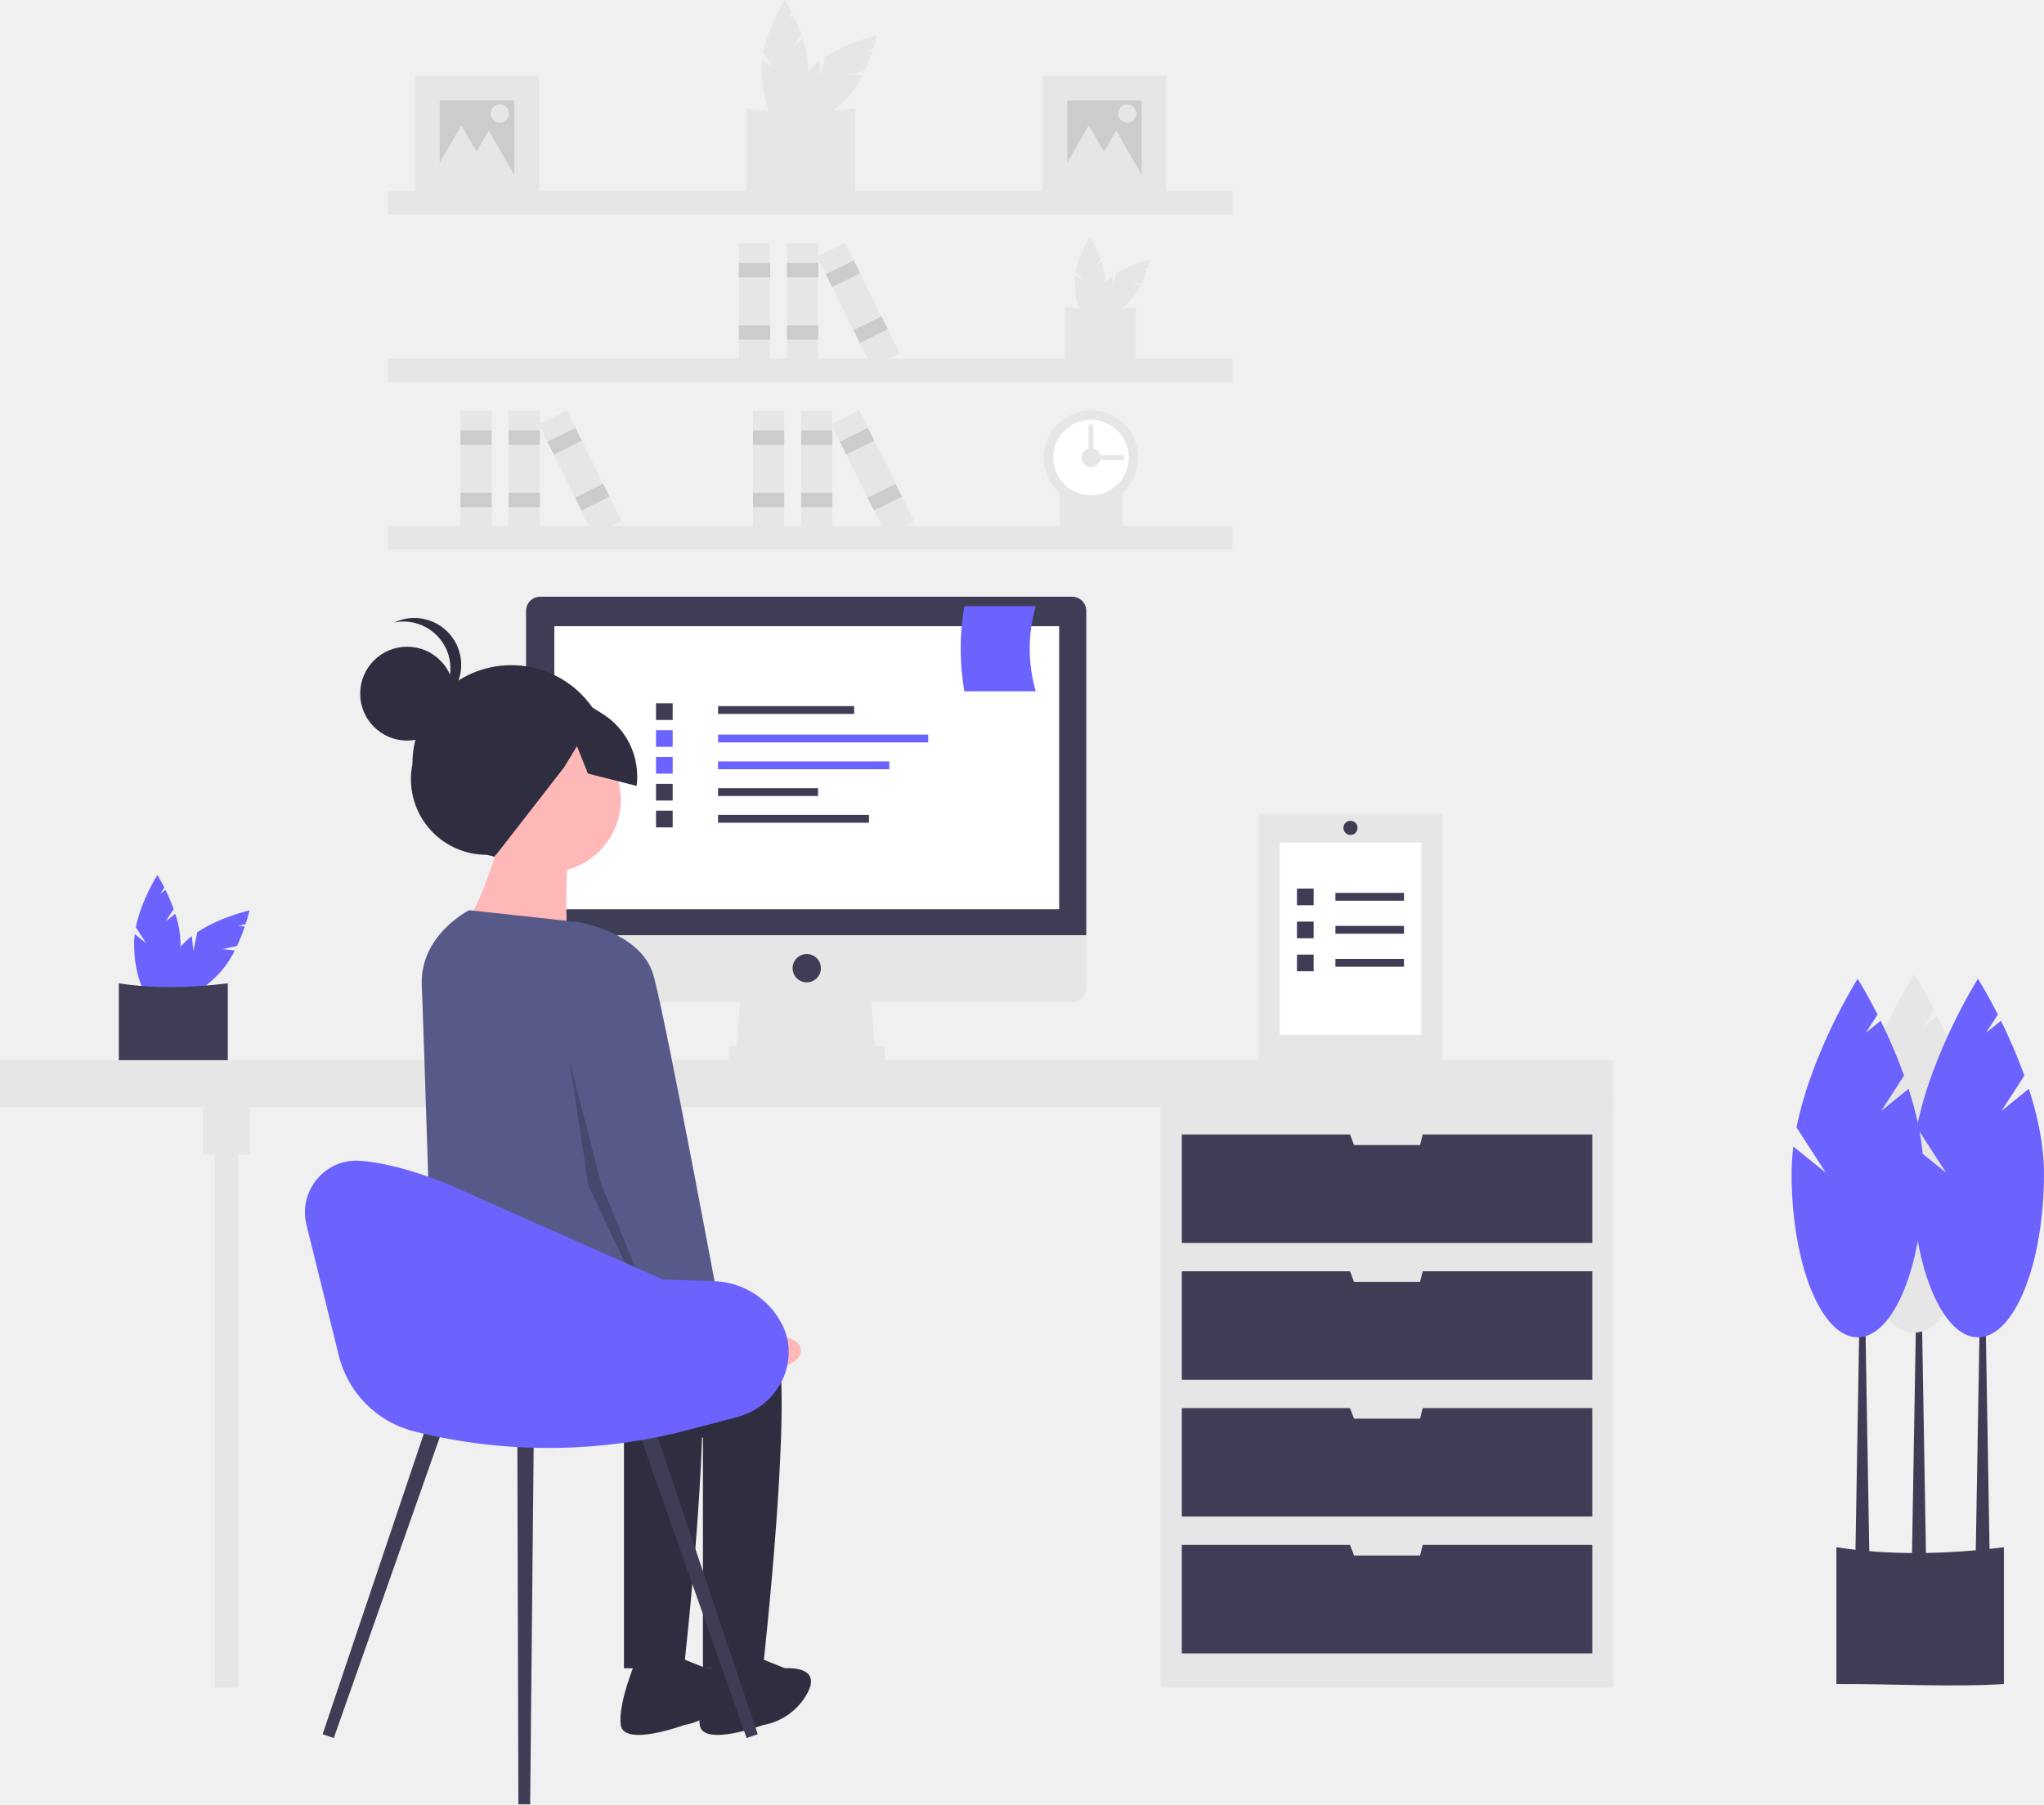
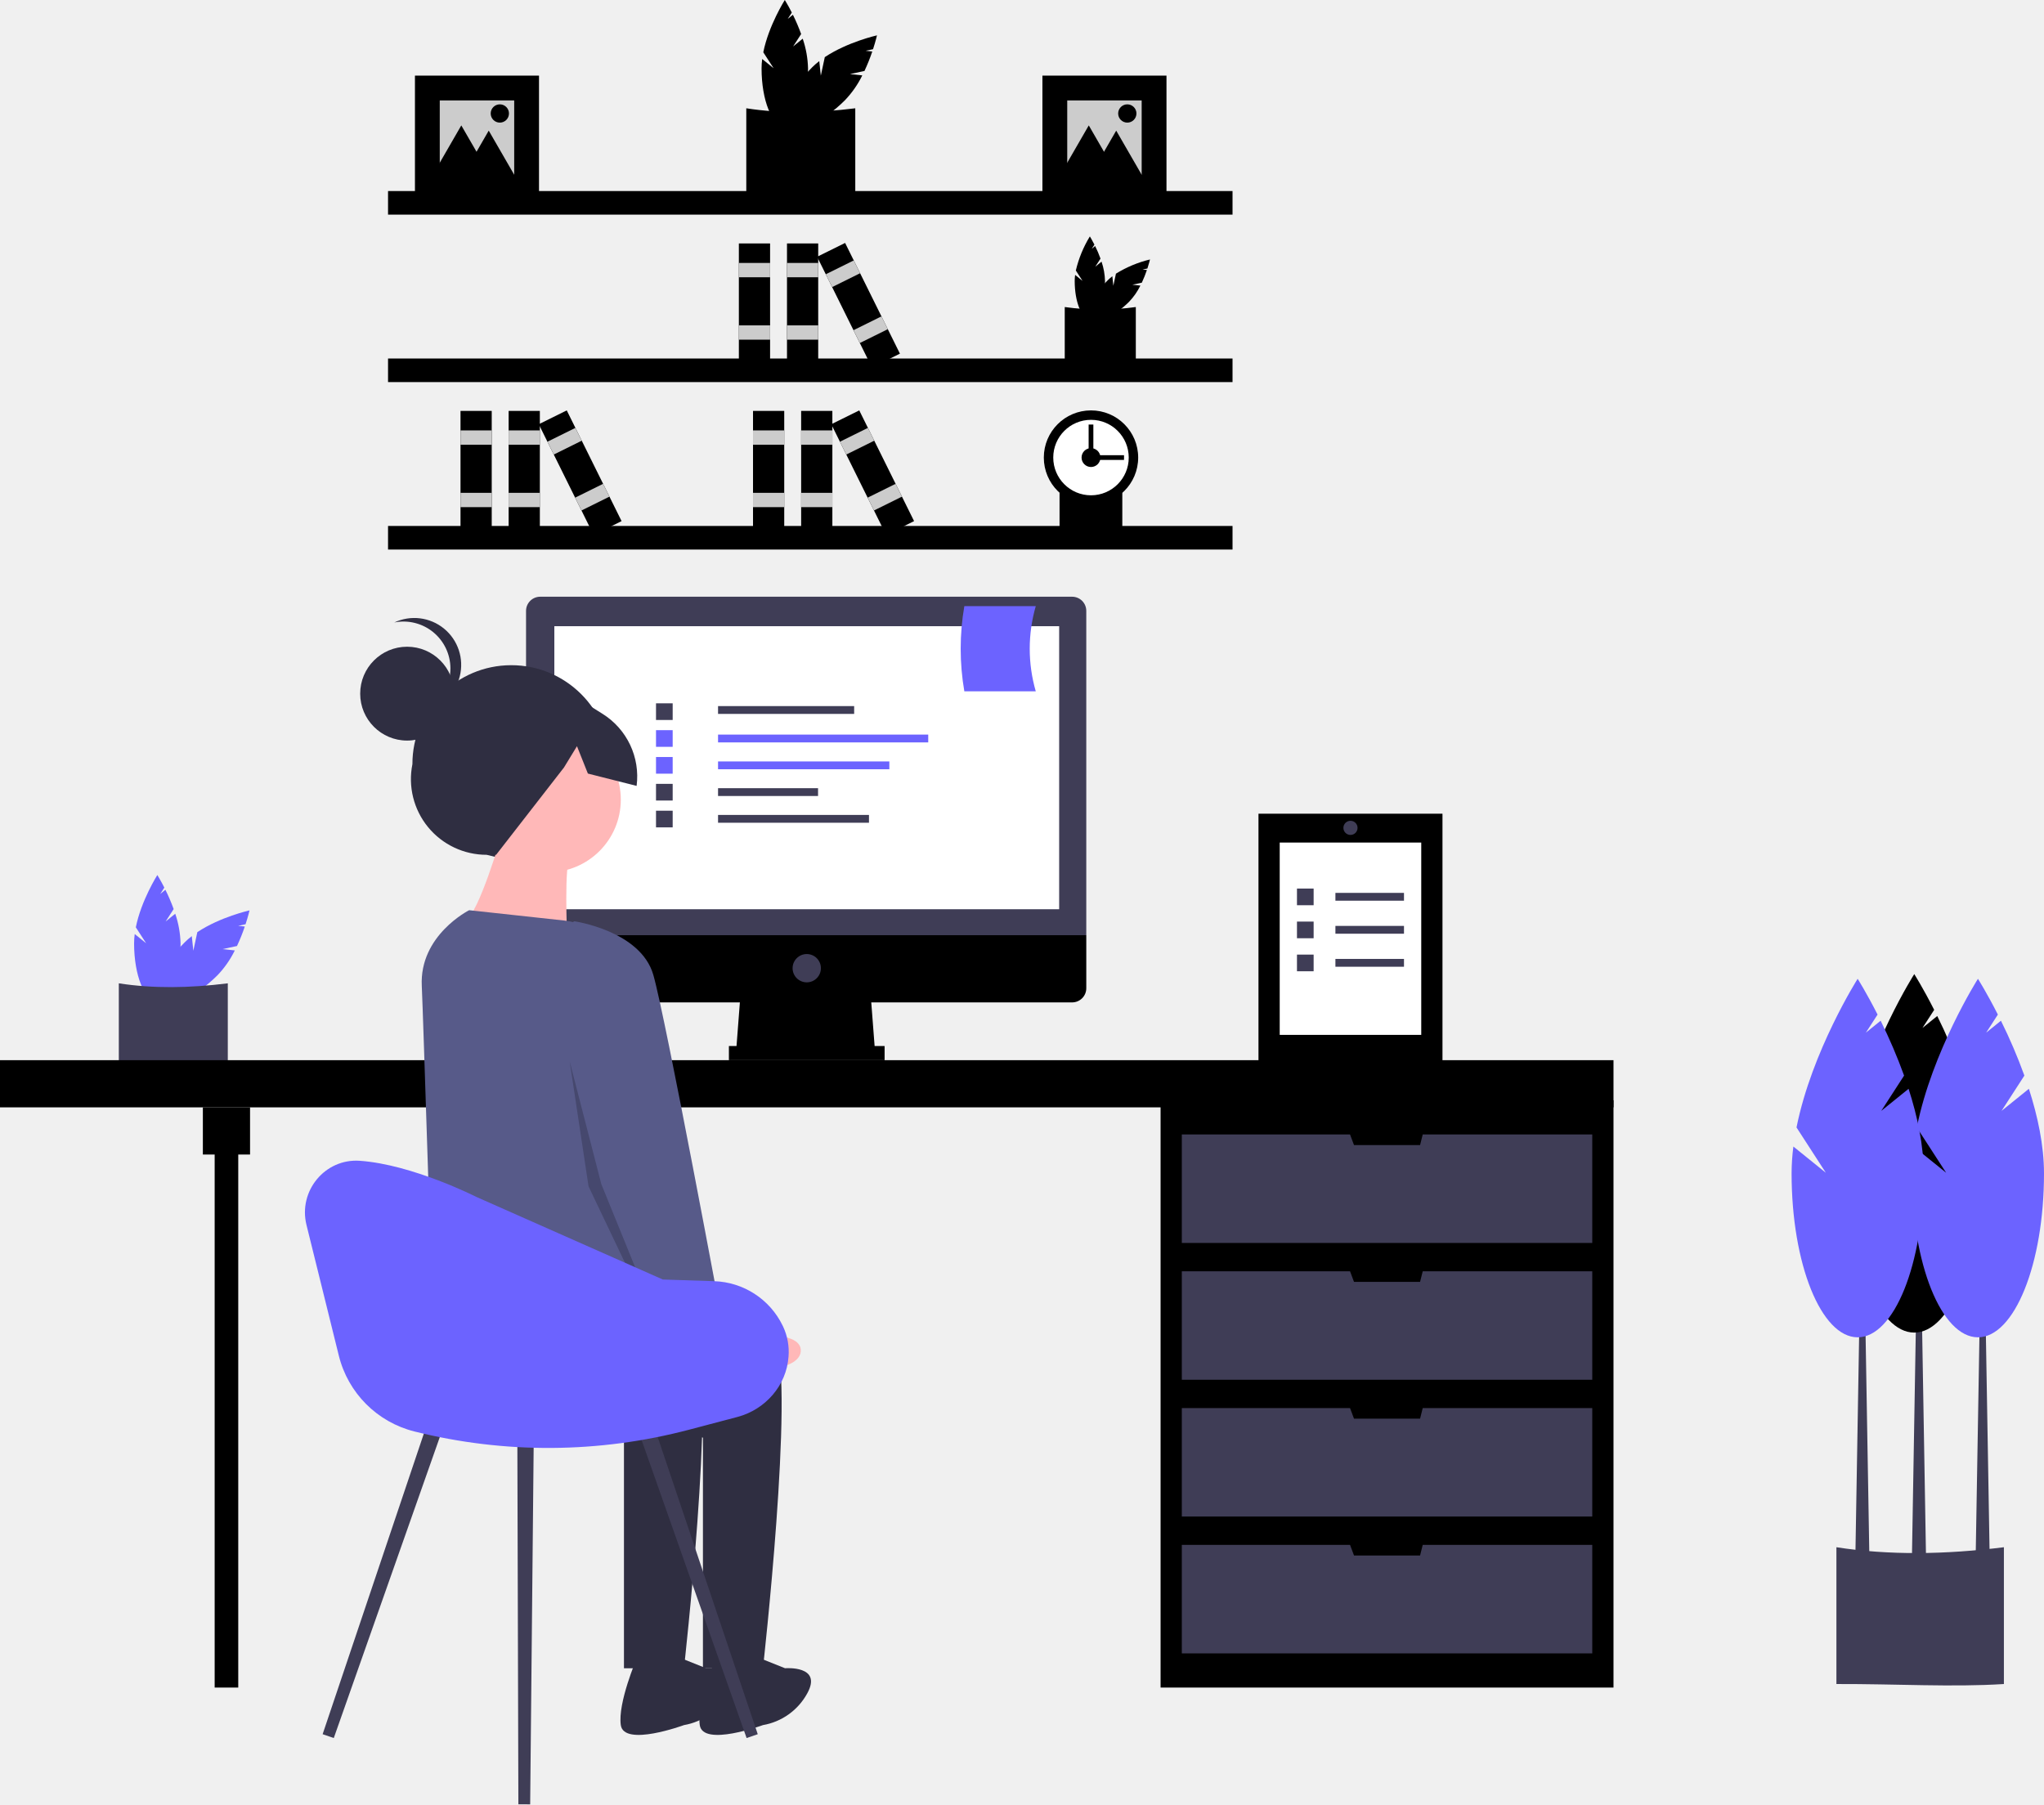
<svg xmlns="http://www.w3.org/2000/svg" data-name="Layer 1" width="882.346" height="778.999" viewBox="0 0 882.346 778.999">
-   <path d="M501.189,80.561l3.47-5.362a80.387,80.387,0,0,0-3.56-8.333l-2.244,1.812,1.776-2.745c-1.693-3.333-3.025-5.432-3.025-5.432s-6.958,10.965-9.283,22.575l4.452,6.881-4.929-3.981a32.522,32.522,0,0,0-.27,4.078c0,13.75,4.491,24.896,10.03,24.896s10.03-11.146,10.03-24.896a42.818,42.818,0,0,0-2.295-12.847Z" transform="translate(-158.8268 -60.50072)" fill="#e6e6e6" />
-   <path d="M525.747,92.481l6.245-1.338a80.386,80.386,0,0,0,3.375-8.409l-2.868-.305,3.197-.685c1.159-3.554,1.702-5.98,1.702-5.98s-12.674,2.833-22.527,9.399l-1.717,8.014-.67-6.3a32.524,32.524,0,0,0-3.075,2.693c-9.722,9.722-14.429,20.779-10.512,24.696s14.974-.789,24.696-10.512a42.818,42.818,0,0,0,7.462-10.707Z" transform="translate(-158.8268 -60.50072)" fill="#e6e6e6" />
-   <path d="M528.028,145.685c-14.481.926-30.26-.054-47.046,0V107.253c14.791,2.303,30.565,2.066,47.046,0Z" transform="translate(-158.8268 -60.50072)" fill="#e6e6e6" />
-   <path d="M631.628,175.652l2.263-3.497a52.424,52.424,0,0,0-2.321-5.434l-1.463,1.182,1.158-1.79c-1.104-2.173-1.973-3.543-1.973-3.543a50.241,50.241,0,0,0-6.054,14.722l2.903,4.487-3.214-2.596a21.21,21.21,0,0,0-.176,2.66c0,8.967,2.928,16.236,6.541,16.236s6.541-7.269,6.541-16.236a27.923,27.923,0,0,0-1.496-8.378Z" transform="translate(-158.8268 -60.50072)" fill="#e6e6e6" />
-   <path d="M647.644,183.426l4.073-.873a52.421,52.421,0,0,0,2.201-5.484l-1.87-.199,2.085-.447c.756-2.317,1.11-3.9,1.11-3.9a50.241,50.241,0,0,0-14.691,6.129l-1.12,5.226-.437-4.109a21.208,21.208,0,0,0-2.005,1.756c-6.34,6.34-9.41,13.551-6.855,16.105s9.765-.515,16.105-6.855a27.923,27.923,0,0,0,4.866-6.982Z" transform="translate(-158.8268 -60.50072)" fill="#e6e6e6" />
-   <path d="M649.131,218.122c-9.444.604-19.734-.035-30.681,0v-25.063a110.584,110.584,0,0,0,30.681,0Z" transform="translate(-158.8268 -60.50072)" fill="#e6e6e6" />
-   <path d="M643.3,292.399c-8.339.533-17.425-.031-27.091,0V270.268a97.647,97.647,0,0,0,27.091,0Z" transform="translate(-158.8268 -60.50072)" fill="#e6e6e6" />
-   <rect x="167.508" y="82.481" width="364.547" height="10.183" fill="#e6e6e6" />
-   <rect x="167.508" y="154.78" width="364.547" height="10.183" fill="#e6e6e6" />
-   <rect x="167.508" y="227.078" width="364.547" height="10.183" fill="#e6e6e6" />
-   <circle cx="470.958" cy="197.548" r="20.366" fill="#e6e6e6" />
+   <path d="M501.189,80.561l3.47-5.362a80.387,80.387,0,0,0-3.56-8.333l-2.244,1.812,1.776-2.745c-1.693-3.333-3.025-5.432-3.025-5.432s-6.958,10.965-9.283,22.575l4.452,6.881-4.929-3.981a32.522,32.522,0,0,0-.27,4.078c0,13.75,4.491,24.896,10.03,24.896s10.03-11.146,10.03-24.896a42.818,42.818,0,0,0-2.295-12.847Z" transform="translate(-158.8268 -60.50072)" fill="#000" />
+   <path d="M525.747,92.481l6.245-1.338a80.386,80.386,0,0,0,3.375-8.409l-2.868-.305,3.197-.685c1.159-3.554,1.702-5.98,1.702-5.98s-12.674,2.833-22.527,9.399l-1.717,8.014-.67-6.3a32.524,32.524,0,0,0-3.075,2.693c-9.722,9.722-14.429,20.779-10.512,24.696s14.974-.789,24.696-10.512a42.818,42.818,0,0,0,7.462-10.707Z" transform="translate(-158.8268 -60.50072)" fill="#000" />
+   <path d="M528.028,145.685c-14.481.926-30.26-.054-47.046,0V107.253c14.791,2.303,30.565,2.066,47.046,0Z" transform="translate(-158.8268 -60.50072)" fill="#000" />
+   <path d="M631.628,175.652l2.263-3.497a52.424,52.424,0,0,0-2.321-5.434l-1.463,1.182,1.158-1.79c-1.104-2.173-1.973-3.543-1.973-3.543a50.241,50.241,0,0,0-6.054,14.722l2.903,4.487-3.214-2.596a21.21,21.21,0,0,0-.176,2.66c0,8.967,2.928,16.236,6.541,16.236s6.541-7.269,6.541-16.236a27.923,27.923,0,0,0-1.496-8.378Z" transform="translate(-158.8268 -60.50072)" fill="#000" />
+   <path d="M647.644,183.426l4.073-.873a52.421,52.421,0,0,0,2.201-5.484l-1.87-.199,2.085-.447c.756-2.317,1.11-3.9,1.11-3.9a50.241,50.241,0,0,0-14.691,6.129l-1.12,5.226-.437-4.109a21.208,21.208,0,0,0-2.005,1.756c-6.34,6.34-9.41,13.551-6.855,16.105s9.765-.515,16.105-6.855a27.923,27.923,0,0,0,4.866-6.982Z" transform="translate(-158.8268 -60.50072)" fill="#000" />
+   <path d="M649.131,218.122c-9.444.604-19.734-.035-30.681,0v-25.063a110.584,110.584,0,0,0,30.681,0Z" transform="translate(-158.8268 -60.50072)" fill="#000" />
+   <path d="M643.3,292.399c-8.339.533-17.425-.031-27.091,0V270.268a97.647,97.647,0,0,0,27.091,0Z" transform="translate(-158.8268 -60.50072)" fill="#000" />
+   <rect x="167.508" y="82.481" width="364.547" height="10.183" fill="#000" />
+   <rect x="167.508" y="154.78" width="364.547" height="10.183" fill="#000" />
+   <rect x="167.508" y="227.078" width="364.547" height="10.183" fill="#000" />
+   <circle cx="470.958" cy="197.548" r="20.366" fill="#000" />
  <circle cx="470.958" cy="197.548" r="16.293" fill="#fff" />
-   <circle cx="470.958" cy="197.548" r="4.073" fill="#e6e6e6" />
-   <rect x="634.876" y="249.902" width="2.037" height="16.293" transform="translate(735.1164 -438.3468) rotate(90)" fill="#e6e6e6" />
-   <rect x="628.767" y="243.793" width="2.037" height="16.293" transform="translate(1100.743 443.3769) rotate(180)" fill="#e6e6e6" />
-   <rect x="339.725" y="105.104" width="13.475" height="53.339" fill="#e6e6e6" />
+   <circle cx="470.958" cy="197.548" r="4.073" fill="#000" />
+   <rect x="634.876" y="249.902" width="2.037" height="16.293" transform="translate(735.1164 -438.3468) rotate(90)" fill="#000" />
+   <rect x="628.767" y="243.793" width="2.037" height="16.293" transform="translate(1100.743 443.3769) rotate(180)" fill="#000" />
+   <rect x="339.725" y="105.104" width="13.475" height="53.339" fill="#000" />
  <rect x="339.725" y="113.526" width="13.475" height="6.176" fill="#ccc" />
  <rect x="339.725" y="140.476" width="13.475" height="6.176" fill="#ccc" />
-   <rect x="318.951" y="105.104" width="13.475" height="53.339" fill="#e6e6e6" />
+   <rect x="318.951" y="105.104" width="13.475" height="53.339" fill="#000" />
  <rect x="318.951" y="113.526" width="13.475" height="6.176" fill="#ccc" />
  <rect x="318.951" y="140.476" width="13.475" height="6.176" fill="#ccc" />
-   <rect x="522.695" y="165.605" width="13.475" height="53.339" transform="translate(-189.1714 194.3656) rotate(-26.3396)" fill="#e6e6e6" />
+   <rect x="522.695" y="165.605" width="13.475" height="53.339" transform="translate(-189.1714 194.3656) rotate(-26.3396)" fill="#000" />
  <rect x="515.969" y="175.601" width="13.475" height="6.176" transform="translate(-183.8419 189.9708) rotate(-26.3396)" fill="#ccc" />
  <rect x="527.926" y="199.753" width="13.475" height="6.176" transform="translate(-193.3166 197.7837) rotate(-26.3396)" fill="#ccc" />
-   <rect x="219.567" y="177.403" width="13.475" height="53.339" fill="#e6e6e6" />
+   <rect x="219.567" y="177.403" width="13.475" height="53.339" fill="#000" />
  <rect x="219.567" y="185.825" width="13.475" height="6.176" fill="#ccc" />
  <rect x="219.567" y="212.775" width="13.475" height="6.176" fill="#ccc" />
-   <rect x="198.793" y="177.403" width="13.475" height="53.339" fill="#e6e6e6" />
+   <rect x="198.793" y="177.403" width="13.475" height="53.339" fill="#000" />
  <rect x="198.793" y="185.825" width="13.475" height="6.176" fill="#ccc" />
  <rect x="198.793" y="212.775" width="13.475" height="6.176" fill="#ccc" />
-   <rect x="402.537" y="237.903" width="13.475" height="53.339" transform="translate(-233.7244 148.5586) rotate(-26.3396)" fill="#e6e6e6" />
+   <rect x="402.537" y="237.903" width="13.475" height="53.339" transform="translate(-233.7244 148.5586) rotate(-26.3396)" fill="#000" />
  <rect x="395.811" y="247.899" width="13.475" height="6.176" transform="translate(-228.3949 144.1638) rotate(-26.3396)" fill="#ccc" />
  <rect x="407.769" y="272.051" width="13.475" height="6.176" transform="translate(-237.8696 151.9768) rotate(-26.3396)" fill="#ccc" />
-   <rect x="345.835" y="177.403" width="13.475" height="53.339" fill="#e6e6e6" />
+   <rect x="345.835" y="177.403" width="13.475" height="53.339" fill="#000" />
  <rect x="345.835" y="185.825" width="13.475" height="6.176" fill="#ccc" />
  <rect x="345.835" y="212.775" width="13.475" height="6.176" fill="#ccc" />
-   <rect x="325.061" y="177.403" width="13.475" height="53.339" fill="#e6e6e6" />
+   <rect x="325.061" y="177.403" width="13.475" height="53.339" fill="#000" />
  <rect x="325.061" y="185.825" width="13.475" height="6.176" fill="#ccc" />
  <rect x="325.061" y="212.775" width="13.475" height="6.176" fill="#ccc" />
-   <rect x="528.805" y="237.903" width="13.475" height="53.339" transform="translate(-220.6153 204.5824) rotate(-26.3396)" fill="#e6e6e6" />
+   <rect x="528.805" y="237.903" width="13.475" height="53.339" transform="translate(-220.6153 204.5824) rotate(-26.3396)" fill="#000" />
  <rect x="522.079" y="247.899" width="13.475" height="6.176" transform="translate(-215.2858 200.1876) rotate(-26.3396)" fill="#ccc" />
  <rect x="534.036" y="272.051" width="13.475" height="6.176" transform="translate(-224.7604 208.0006) rotate(-26.3396)" fill="#ccc" />
-   <rect x="449.987" y="32.646" width="53.556" height="53.556" fill="#e6e6e6" />
+   <rect x="449.987" y="32.646" width="53.556" height="53.556" fill="#000" />
  <rect x="460.699" y="43.357" width="32.134" height="32.134" fill="#ccc" />
-   <polygon points="470 54.143 476.814 65.944 483.627 77.745 470 77.745 456.373 77.745 463.187 65.944 470 54.143" fill="#e6e6e6" />
-   <polygon points="481.839 56.398 488.653 68.199 495.466 80 481.839 80 468.212 80 475.026 68.199 481.839 56.398" fill="#e6e6e6" />
-   <circle cx="486.631" cy="48.994" r="3.946" fill="#e6e6e6" />
-   <rect x="179.123" y="32.646" width="53.556" height="53.556" fill="#e6e6e6" />
+   <polygon points="470 54.143 476.814 65.944 483.627 77.745 470 77.745 456.373 77.745 463.187 65.944 470 54.143" fill="#000" />
+   <polygon points="481.839 56.398 488.653 68.199 495.466 80 481.839 80 468.212 80 475.026 68.199 481.839 56.398" fill="#000" />
+   <circle cx="486.631" cy="48.994" r="3.946" fill="#000" />
+   <rect x="179.123" y="32.646" width="53.556" height="53.556" fill="#000" />
  <rect x="189.834" y="43.357" width="32.134" height="32.134" fill="#ccc" />
-   <polygon points="199.136 54.143 205.949 65.944 212.763 77.745 199.136 77.745 185.509 77.745 192.322 65.944 199.136 54.143" fill="#e6e6e6" />
-   <polygon points="210.975 56.398 217.788 68.199 224.601 80 210.975 80 197.348 80 204.161 68.199 210.975 56.398" fill="#e6e6e6" />
-   <circle cx="215.766" cy="48.994" r="3.946" fill="#e6e6e6" />
+   <polygon points="199.136 54.143 205.949 65.944 212.763 77.745 199.136 77.745 185.509 77.745 192.322 65.944 199.136 54.143" fill="#000" />
+   <polygon points="210.975 56.398 217.788 68.199 224.601 80 210.975 80 197.348 80 204.161 68.199 210.975 56.398" fill="#000" />
+   <circle cx="215.766" cy="48.994" r="3.946" fill="#000" />
  <path d="M230.324,458.345l3.47-5.362a80.387,80.387,0,0,0-3.56-8.333l-2.244,1.812,1.776-2.745c-1.693-3.333-3.025-5.432-3.025-5.432s-6.958,10.965-9.283,22.575l4.452,6.881-4.929-3.981a32.524,32.524,0,0,0-.27,4.078c0,13.75,4.491,24.896,10.03,24.896s10.03-11.146,10.03-24.896a42.818,42.818,0,0,0-2.295-12.847Z" transform="translate(-158.8268 -60.50072)" fill="#6c63ff" />
  <path d="M254.882,470.266l6.245-1.338a80.386,80.386,0,0,0,3.375-8.409l-2.868-.305,3.197-.685c1.159-3.554,1.702-5.98,1.702-5.98s-12.674,2.833-22.527,9.399l-1.717,8.014-.67-6.3a32.524,32.524,0,0,0-3.075,2.693c-9.722,9.722-14.429,20.779-10.512,24.696s14.974-.789,24.696-10.512a42.818,42.818,0,0,0,7.462-10.707Z" transform="translate(-158.8268 -60.50072)" fill="#6c63ff" />
  <path d="M257.163,523.469c-14.481.926-30.26-.054-47.046,0V485.038c14.791,2.303,30.565,2.066,47.046,0Z" transform="translate(-158.8268 -60.50072)" fill="#3f3d56" />
-   <rect x="500.998" y="475.031" width="195.511" height="253.554" fill="#e6e6e6" />
-   <rect x="92.664" y="488.269" width="10.183" height="240.316" fill="#e6e6e6" />
-   <rect y="457.72" width="696.509" height="20.366" fill="#e6e6e6" />
-   <rect x="87.573" y="478.086" width="20.366" height="20.366" fill="#e6e6e6" />
+   <rect x="500.998" y="475.031" width="195.511" height="253.554" fill="#000" />
+   <rect x="92.664" y="488.269" width="10.183" height="240.316" fill="#000" />
+   <rect y="457.72" width="696.509" height="20.366" fill="#000" />
+   <rect x="87.573" y="478.086" width="20.366" height="20.366" fill="#000" />
  <polygon points="614.155 489.796 613.009 494.379 584.497 494.379 582.779 489.796 510.162 489.796 510.162 536.638 687.344 536.638 687.344 489.796 614.155 489.796" fill="#3f3d56" />
  <polygon points="614.155 548.857 613.009 553.439 584.497 553.439 582.779 548.857 510.162 548.857 510.162 595.698 687.344 595.698 687.344 548.857 614.155 548.857" fill="#3f3d56" />
  <polygon points="614.155 607.918 613.009 612.5 584.497 612.5 582.779 607.918 510.162 607.918 510.162 654.759 687.344 654.759 687.344 607.918 614.155 607.918" fill="#3f3d56" />
  <polygon points="614.155 666.979 613.009 671.561 584.497 671.561 582.779 666.979 510.162 666.979 510.162 713.82 687.344 713.82 687.344 666.979 614.155 666.979" fill="#3f3d56" />
-   <polygon points="377.785 454.665 317.706 454.665 319.742 428.19 375.748 428.19 377.785 454.665" fill="#e6e6e6" />
-   <rect x="314.651" y="451.611" width="67.207" height="6.11" fill="#e6e6e6" />
+   <polygon points="377.785 454.665 317.706 454.665 319.742 428.19 375.748 428.19 377.785 454.665" fill="#000" />
+   <rect x="314.651" y="451.611" width="67.207" height="6.11" fill="#000" />
  <path d="M621.639,318.128H392.015a6.11,6.11,0,0,0-6.11,6.11V464.252H627.748V324.237A6.11,6.11,0,0,0,621.639,318.128Z" transform="translate(-158.8268 -60.50072)" fill="#3f3d56" />
-   <path d="M385.905,464.252V487.163a6.11,6.11,0,0,0,6.11,6.11h229.624a6.11,6.11,0,0,0,6.11-6.11V464.252Z" transform="translate(-158.8268 -60.50072)" fill="#e6e6e6" />
+   <path d="M385.905,464.252V487.163a6.11,6.11,0,0,0,6.11,6.11h229.624a6.11,6.11,0,0,0,6.11-6.11V464.252Z" transform="translate(-158.8268 -60.50072)" fill="#000" />
  <rect x="239.298" y="270.355" width="217.914" height="122.195" fill="#fff" />
  <circle cx="348.254" cy="418.007" r="6.11" fill="#3f3d56" />
  <path d="M1023.862,787.558c-22.254,1.424-46.502-.083-72.298,0V728.498c22.731,3.539,46.971,3.175,72.298,0Z" transform="translate(-158.8268 -60.50072)" fill="#3f3d56" />
  <polygon points="831.432 673.3 825.322 673.3 827.359 553.949 829.395 553.949 831.432 673.3" fill="#3f3d56" />
  <polygon points="858.926 674.107 852.816 674.107 854.853 554.755 856.889 554.755 858.926 674.107" fill="#3f3d56" />
  <polygon points="806.993 674.107 800.883 674.107 802.92 554.755 804.956 554.755 806.993 674.107" fill="#3f3d56" />
-   <path d="M995.35,538.078l9.863-15.242a228.514,228.514,0,0,0-10.119-23.687l-6.378,5.151,5.05-7.804c-4.813-9.473-8.599-15.442-8.599-15.442s-19.78,31.17-26.389,64.173L971.435,564.786l-14.011-11.317a92.452,92.452,0,0,0-.769,11.593c0,39.086,12.765,70.771,28.512,70.771s28.512-31.685,28.512-70.771c0-12.117-2.741-24.794-6.523-36.521Z" transform="translate(-158.8268 -60.50072)" fill="#e6e6e6" />
+   <path d="M995.35,538.078l9.863-15.242a228.514,228.514,0,0,0-10.119-23.687l-6.378,5.151,5.05-7.804c-4.813-9.473-8.599-15.442-8.599-15.442s-19.78,31.17-26.389,64.173L971.435,564.786l-14.011-11.317a92.452,92.452,0,0,0-.769,11.593c0,39.086,12.765,70.771,28.512,70.771s28.512-31.685,28.512-70.771c0-12.117-2.741-24.794-6.523-36.521Z" transform="translate(-158.8268 -60.50072)" fill="#000" />
  <path d="M1022.844,540.114l9.863-15.242a228.515,228.515,0,0,0-10.119-23.687l-6.378,5.151,5.05-7.804c-4.813-9.473-8.599-15.442-8.599-15.442s-19.78,31.17-26.389,64.173l12.656,19.56-14.011-11.317a92.452,92.452,0,0,0-.769,11.593c0,39.086,12.765,70.771,28.512,70.771s28.512-31.685,28.512-70.771c0-12.117-2.741-24.794-6.523-36.521Z" transform="translate(-158.8268 -60.50072)" fill="#6c63ff" />
  <path d="M970.911,540.114l9.863-15.242a228.517,228.517,0,0,0-10.119-23.687l-6.378,5.151,5.05-7.804c-4.812-9.473-8.599-15.442-8.599-15.442s-19.78,31.17-26.389,64.173l12.656,19.56-14.011-11.317a92.452,92.452,0,0,0-.769,11.593c0,39.086,12.765,70.771,28.512,70.771s28.512-31.685,28.512-70.771c0-12.117-2.741-24.794-6.523-36.521Z" transform="translate(-158.8268 -60.50072)" fill="#6c63ff" />
  <rect x="309.964" y="304.848" width="58.756" height="3.373" fill="#3f3d56" />
  <rect x="309.964" y="317.151" width="90.732" height="3.373" fill="#6c63ff" />
  <rect x="309.964" y="328.742" width="73.945" height="3.373" fill="#6c63ff" />
  <rect x="309.964" y="340.29" width="43.168" height="3.373" fill="#3f3d56" />
  <rect x="309.964" y="351.837" width="65.151" height="3.373" fill="#3f3d56" />
  <rect x="283.184" y="303.649" width="7.195" height="7.195" fill="#3f3d56" />
  <rect x="283.184" y="315.24" width="7.195" height="7.195" fill="#6c63ff" />
  <rect x="283.184" y="326.831" width="7.195" height="7.195" fill="#6c63ff" />
  <rect x="283.184" y="338.423" width="7.195" height="7.195" fill="#3f3d56" />
  <rect x="283.184" y="350.014" width="7.195" height="7.195" fill="#3f3d56" />
  <path d="M605.942,358.963H575.109a107.84,107.84,0,0,1,0-36.763h30.833A66.148,66.148,0,0,0,605.942,358.963Z" transform="translate(-158.8268 -60.50072)" fill="#6c63ff" />
  <path d="M381.591,432.645l-12.685-3.092a32.657,32.657,0,0,1-32.051-39.124v0a42.685,42.685,0,0,1,42.631-42.738h0a42.685,42.685,0,0,1,42.738,42.631v0C429.417,415.35,406.891,438.812,381.591,432.645Z" transform="translate(-158.8268 -60.50072)" fill="#2f2e41" />
  <circle cx="236.62" cy="345.243" r="31.364" fill="#ffb8b8" />
  <path d="M374.992,422.108s-9.545,32.727-15,35.455,43.636,6.818,43.636,6.818-1.364-31.364,1.364-34.091S374.992,422.108,374.992,422.108Z" transform="translate(-158.8268 -60.50072)" fill="#ffb8b8" />
  <path d="M424.083,623.926s61.364-5.455,69.546,15S488.174,780.745,488.174,780.745H462.265V681.199s-110.472-31.402-110.472-42.311S424.083,623.926,424.083,623.926Z" transform="translate(-158.8268 -60.50072)" fill="#2f2e41" />
  <path d="M484.083,775.29l13.636,5.455s16.364-1.364,9.545,10.909A27.004,27.004,0,0,1,488.174,805.29s-25.909,9.545-27.273,0,6.818-28.636,6.818-28.636Z" transform="translate(-158.8268 -60.50072)" fill="#2f2e41" />
  <path d="M389.992,623.926s61.364-5.455,69.546,15S454.083,780.745,454.083,780.745H428.174V681.199s-78.418-18.164-78.418-29.073c0-5.125-5.343-31.171,4.073-36.658C364.457,609.274,389.992,623.926,389.992,623.926Z" transform="translate(-158.8268 -60.50072)" fill="#2f2e41" />
  <path d="M449.992,775.29l13.636,5.455s16.364-1.364,9.545,10.909A27.004,27.004,0,0,1,454.083,805.29s-25.909,9.545-27.273,0,6.818-28.636,6.818-28.636Z" transform="translate(-158.8268 -60.50072)" fill="#2f2e41" />
  <path d="M361.356,453.471l40.98,4.454a30.182,30.182,0,0,1,26.269,23.767L444.538,557.108s5.455,75-5.455,79.091-25.909-16.364-46.364-13.636-47.046,8.864-47.046,8.864S341.451,497.179,340.901,486.199C339.801,464.248,361.356,453.471,361.356,453.471Z" transform="translate(-158.8268 -60.50072)" fill="#575a89" />
  <path d="M458.427,627.823l16.824,9.908s30.183-4.331,29.241,6.278-33.889,8.559-33.889,8.559l-20.275-12.493Z" transform="translate(-158.8268 -60.50072)" fill="#ffb8b8" />
  <circle cx="175.743" cy="299.475" r="20.26" fill="#2f2e41" />
  <path d="M353.263,349.085a20.25,20.25,0,0,0-24.247-19.836,20.25,20.25,0,1,1,12.63,38.165A20.243,20.243,0,0,0,353.263,349.085Z" transform="translate(-158.8268 -60.50072)" fill="#2f2e41" />
  <path d="M370.643,360.575l27.313-5.029,21.005,13.165a31.863,31.863,0,0,1,14.678,31.095l-21.037-5.332-4.711-11.812-5.61,9.196-29.334,37.75-16.47-10.488-14.683-23.009Z" transform="translate(-158.8268 -60.50072)" fill="#2f2e41" />
  <path d="M393.136,465.071l13.636-6.818s28.636,4.091,34.091,23.182,30,151.364,30,151.364L447.681,643.708l-32.727-80.455Z" transform="translate(-158.8268 -60.50072)" fill="#575a89" />
  <polygon points="245.917 458.23 259.565 511.205 283.767 570.701 282.928 572.761 254.063 512.199 245.917 458.23" opacity="0.2" />
  <polygon points="144.084 750.379 139.271 748.721 185.896 610.231 192.636 612.553 144.084 750.379" fill="#3f3d56" />
  <polygon points="322.291 750.379 327.105 748.721 280.479 610.231 273.74 612.553 322.291 750.379" fill="#3f3d56" />
  <polygon points="223.77 778.981 228.861 778.999 230.443 617.107 223.315 617.082 223.77 778.981" fill="#3f3d56" />
  <path d="M291.127,589.357l13.966,56.445a44.826,44.826,0,0,0,32.642,32.721l0,0a238.26,238.26,0,0,0,118.547-.764l20.851-5.499c12.116-3.195,21.227-13.601,22.089-26.101a25.685,25.685,0,0,0-2.323-12.872q-.122-.26-.246-.515a34.064,34.064,0,0,0-29.598-19.138l-22.089-.713L364.521,577.282s-27.667-14.053-50.412-15.626C299.089,560.617,287.51,574.741,291.127,589.357Z" transform="translate(-158.8268 -60.50072)" fill="#6c63ff" />
-   <rect x="543.257" y="351.309" width="79.426" height="107.939" fill="#e6e6e6" />
+   <rect x="543.257" y="351.309" width="79.426" height="107.939" fill="#000" />
  <rect x="552.421" y="363.764" width="61.097" height="83.03" fill="#fff" />
  <rect x="576.467" y="385.492" width="29.602" height="3.373" fill="#3f3d56" />
  <rect x="559.87" y="383.625" width="7.195" height="7.195" fill="#3f3d56" />
  <rect x="576.467" y="399.748" width="29.602" height="3.373" fill="#3f3d56" />
  <rect x="559.87" y="397.881" width="7.195" height="7.195" fill="#3f3d56" />
  <rect x="576.467" y="414.004" width="29.602" height="3.373" fill="#3f3d56" />
  <rect x="559.87" y="412.137" width="7.195" height="7.195" fill="#3f3d56" />
  <rect x="579.915" y="354.364" width="6.11" height="6.11" rx="3.055" fill="#3f3d56" />
</svg>
